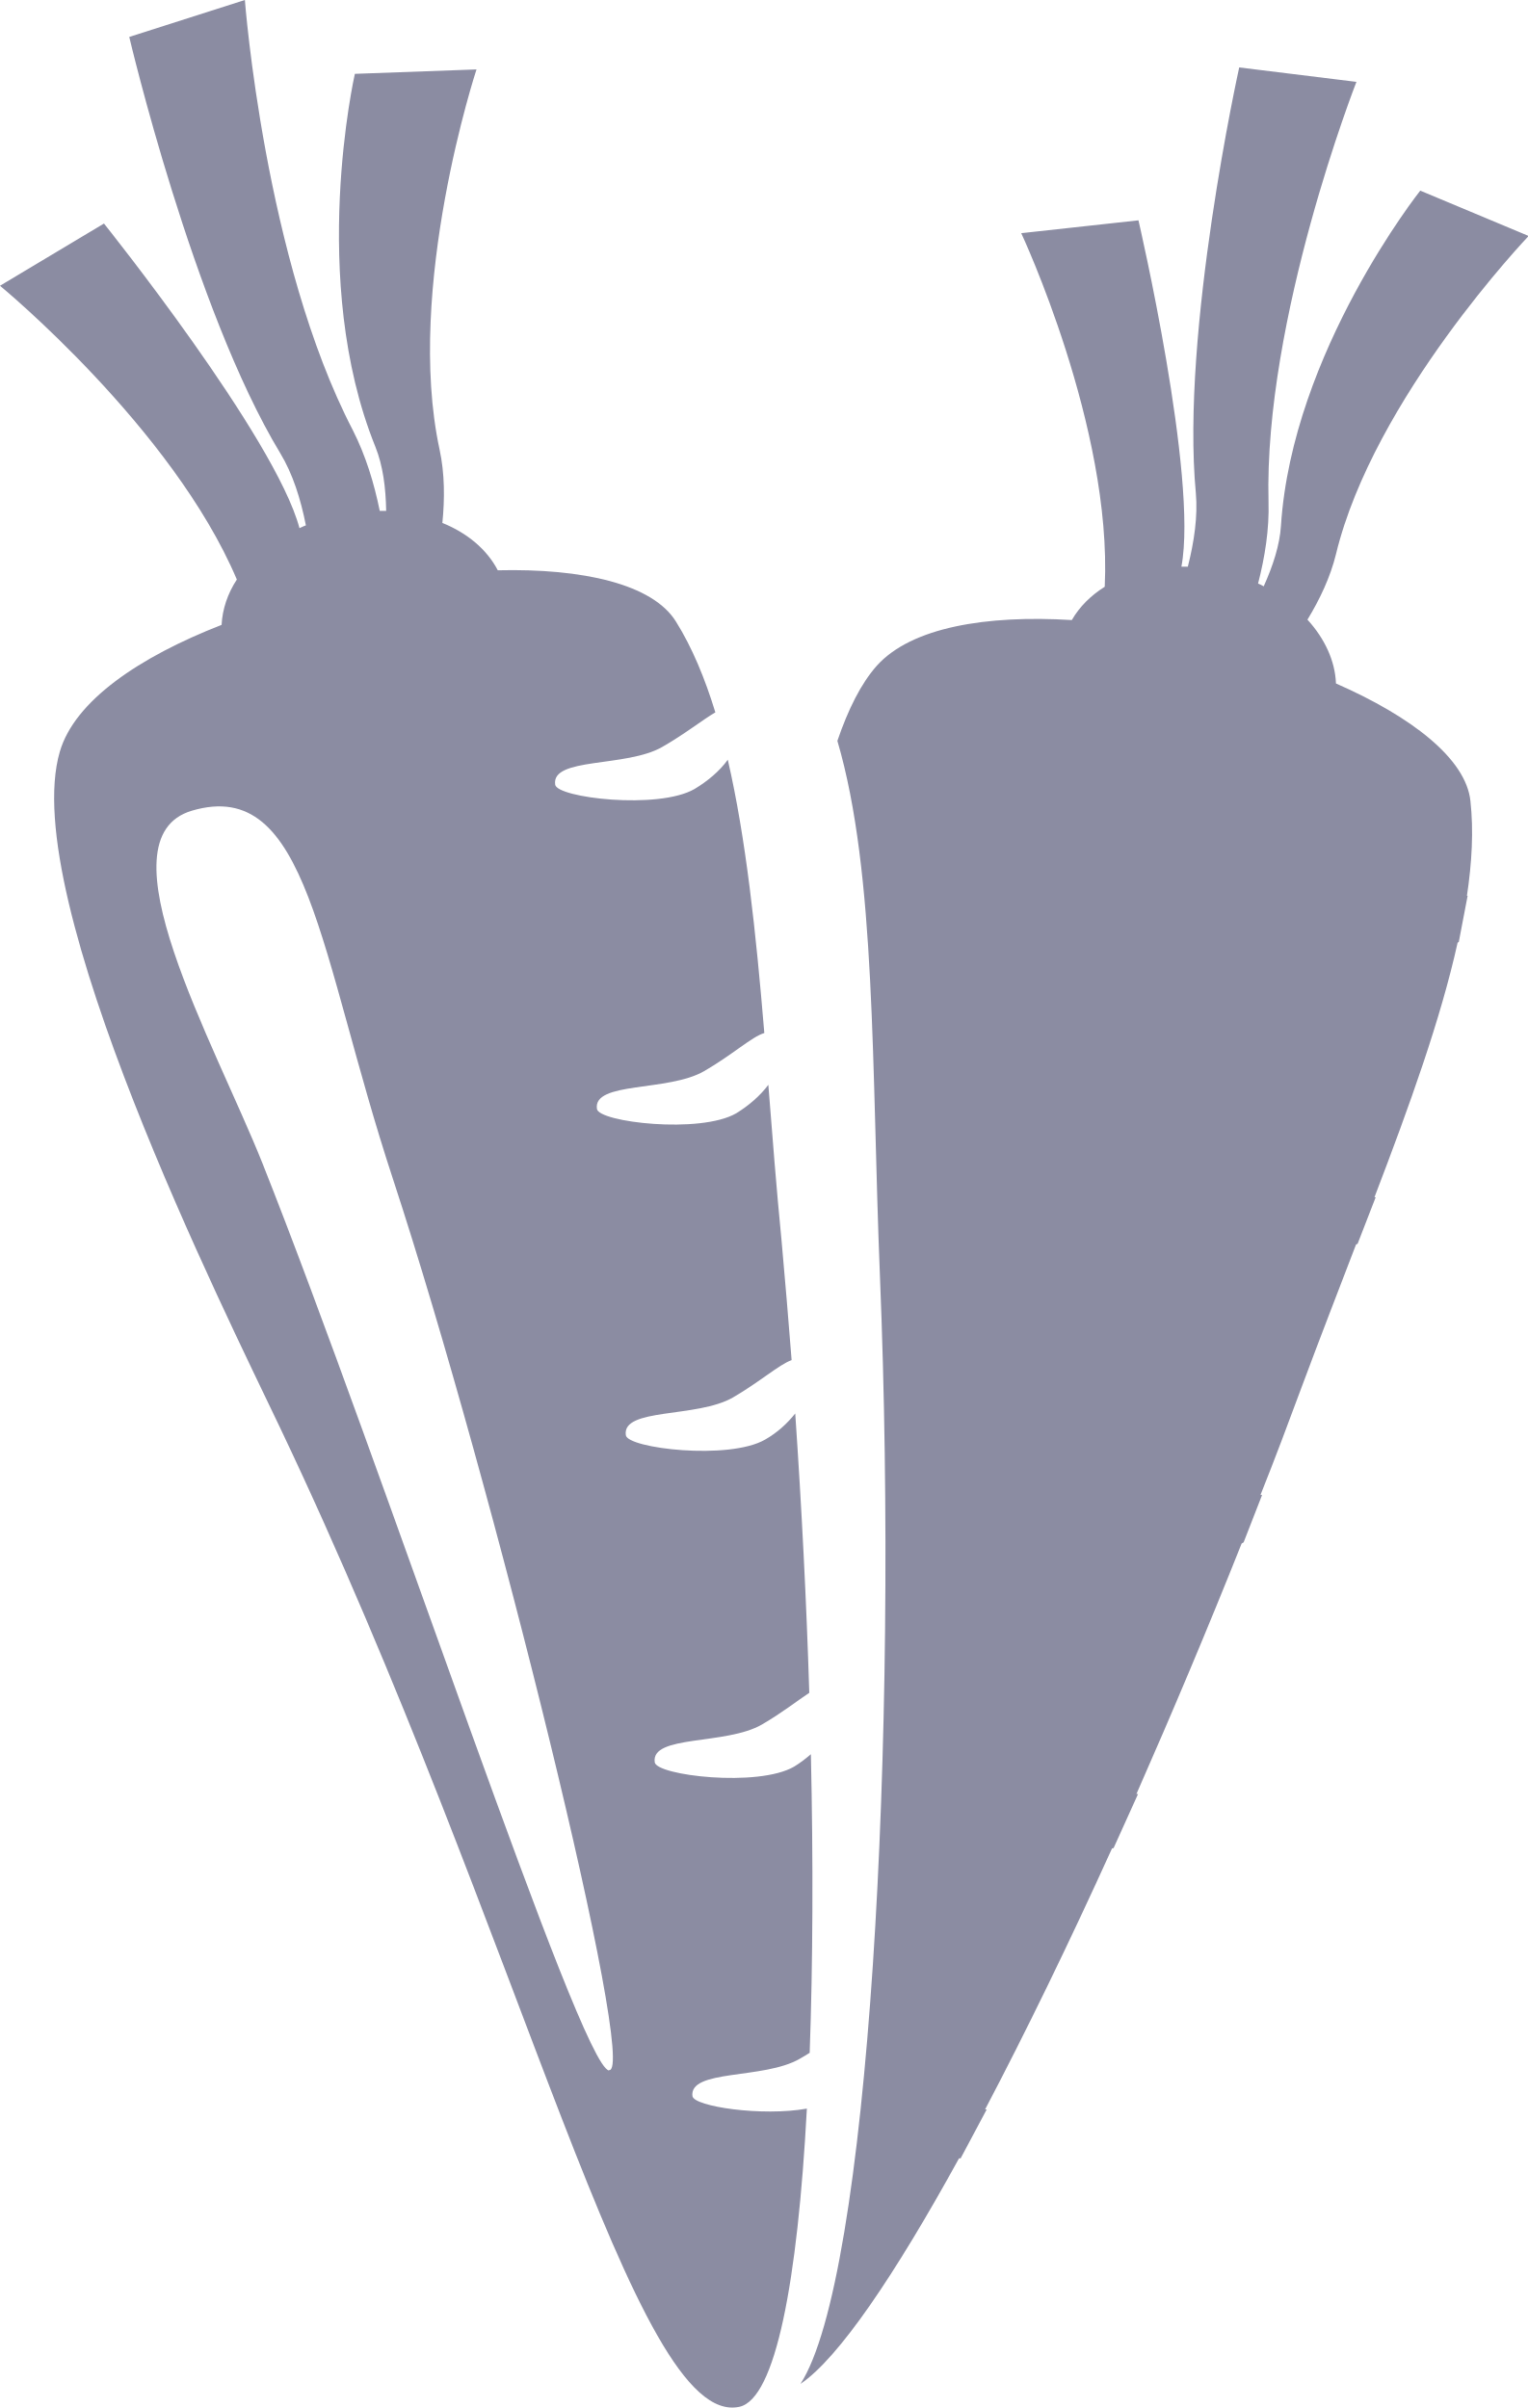
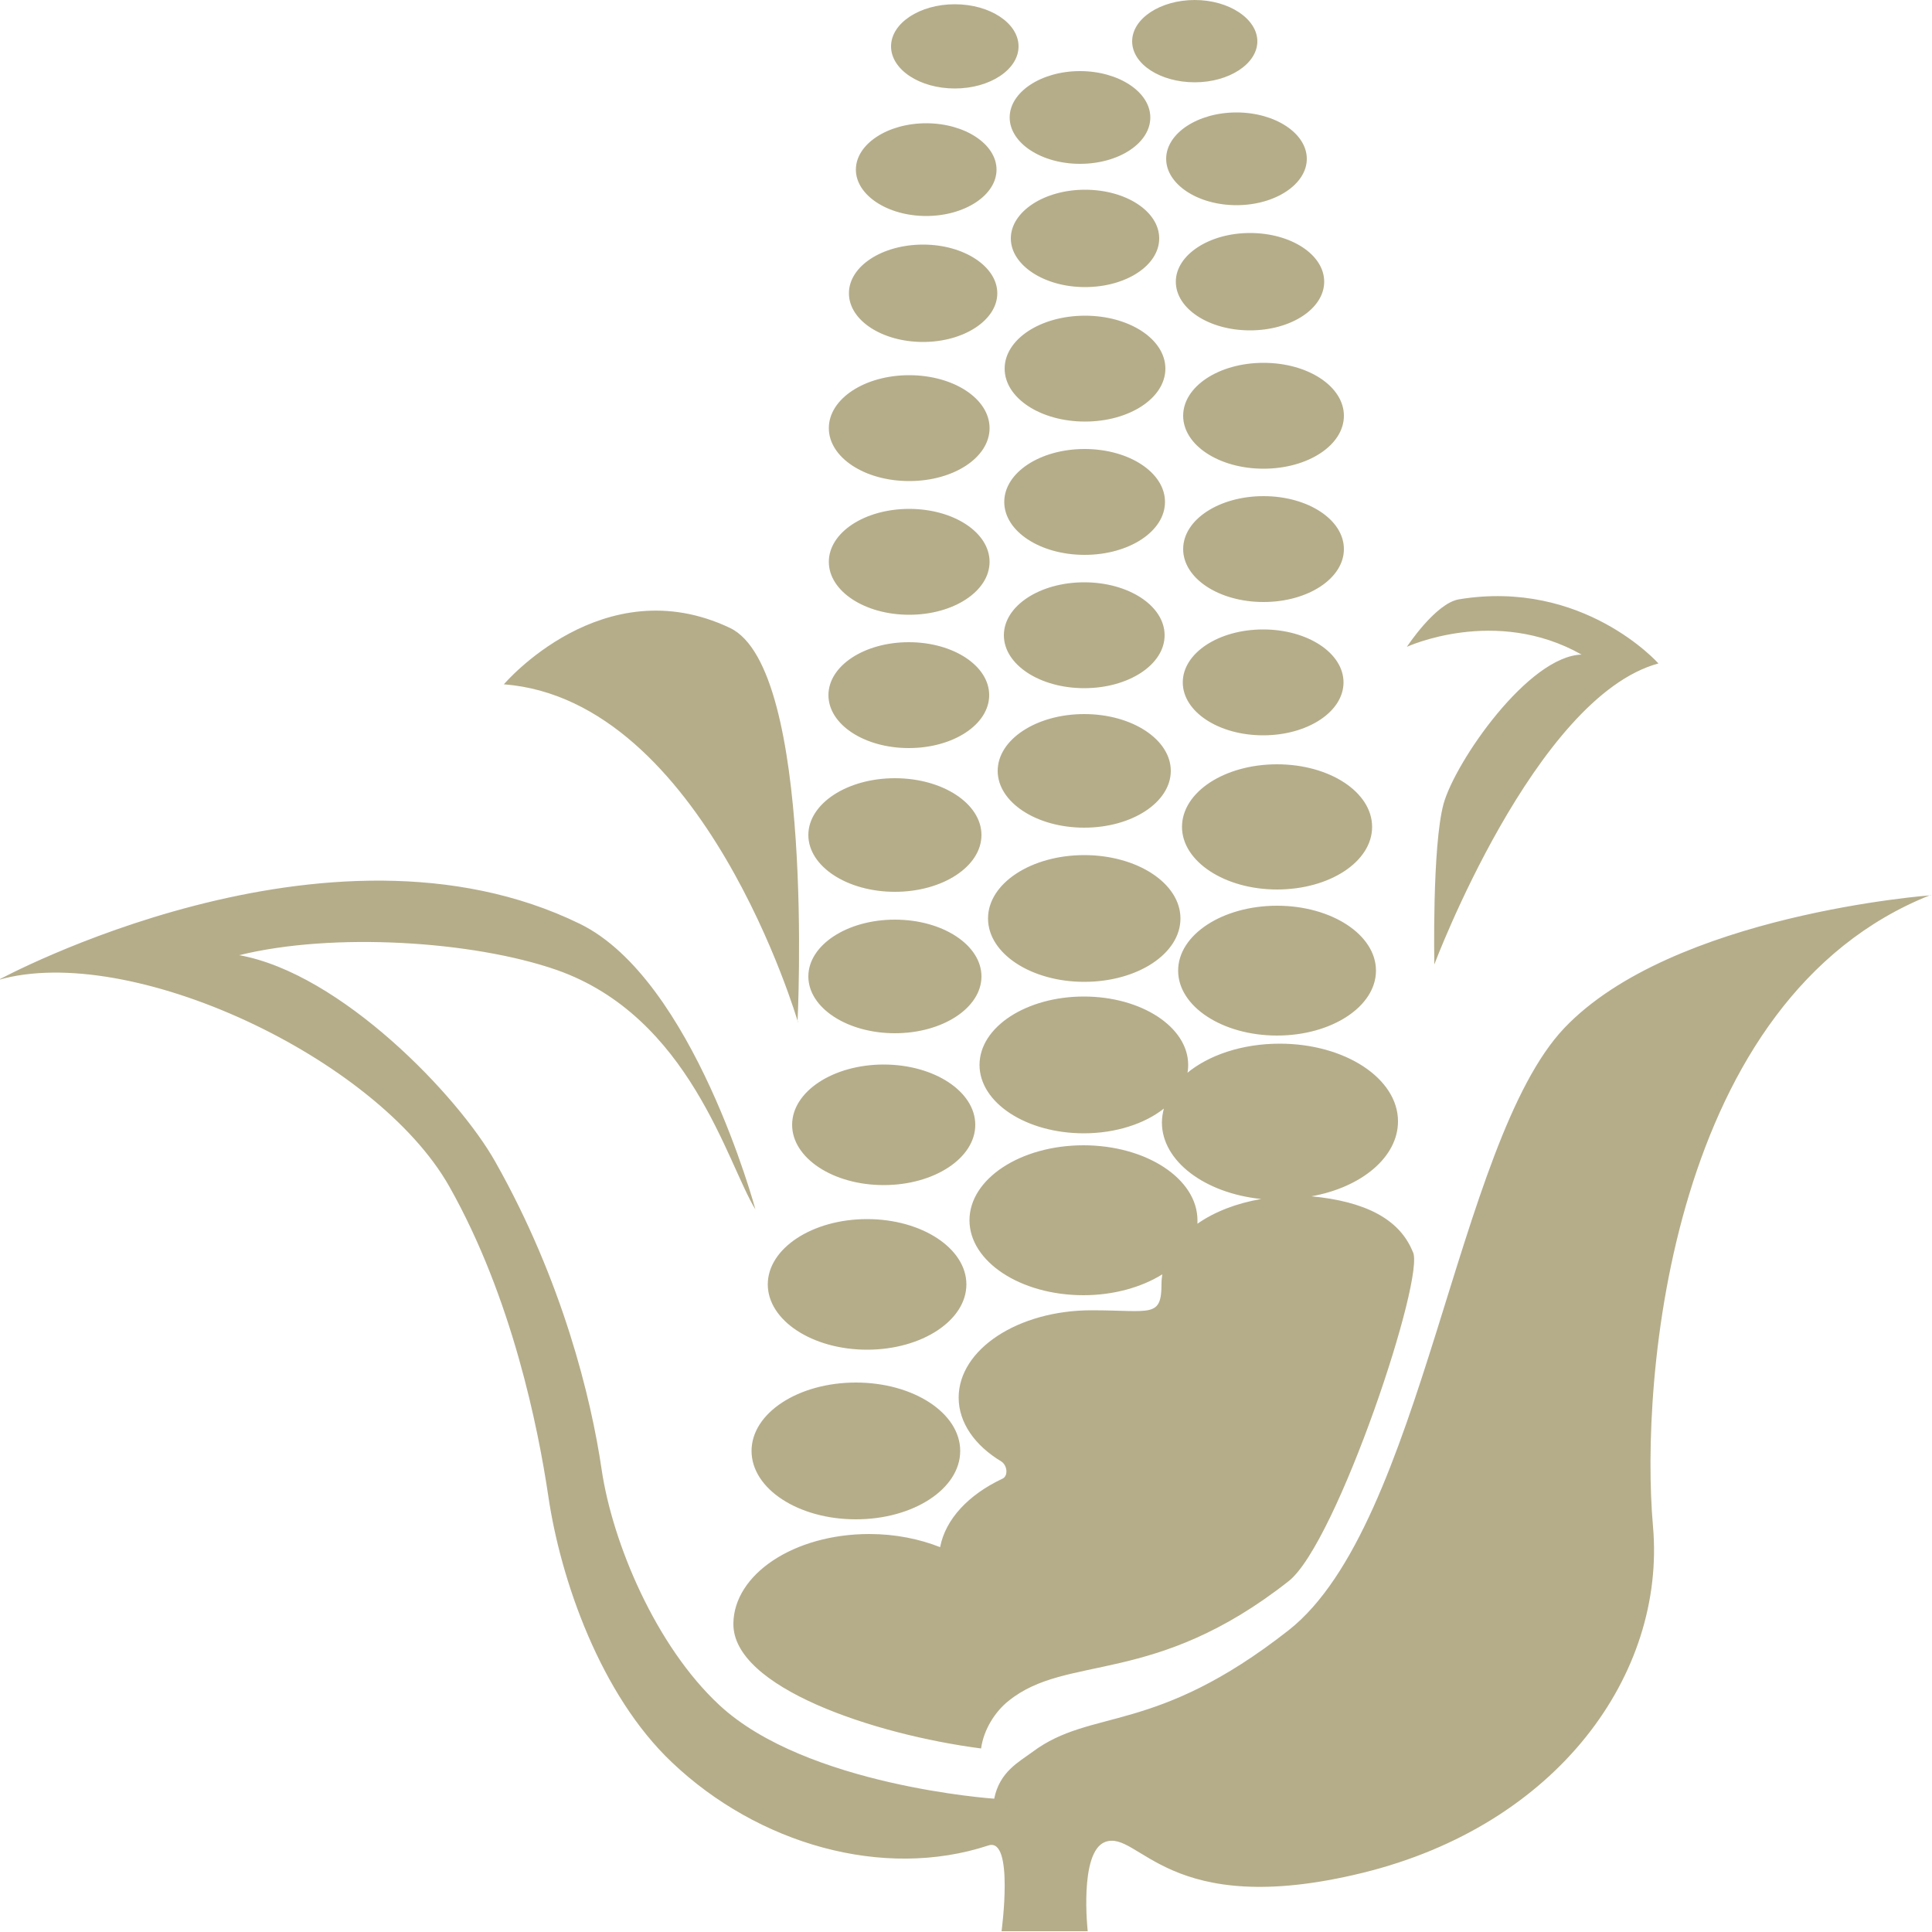
- <svg xmlns="http://www.w3.org/2000/svg" id="b" viewBox="0 0 38.06 60">
+ <svg xmlns="http://www.w3.org/2000/svg" id="b" viewBox="0 0 50 50">
  <defs>
-     <style>.d{fill:#8b8ca2;}</style>
+     <style>.d{fill:#b5ad8a;}</style>
  </defs>
  <g id="c">
-     <path class="d" d="M17.25,52.24c-.1-.69,1.77-.42,2.67-.94,.09-.05,.17-.1,.25-.15,.08-2.24,.09-4.77,.03-7.44-.13,.11-.27,.22-.42,.31-.9,.52-3.43,.22-3.47-.11-.1-.69,1.77-.42,2.67-.94,.5-.29,.89-.6,1.18-.79-.07-2.27-.19-4.62-.35-6.96-.2,.25-.45,.48-.75,.65-.9,.52-3.43,.22-3.47-.11-.1-.69,1.77-.42,2.67-.94,.67-.39,1.15-.82,1.46-.93-.08-1-.16-1.99-.25-2.97-.13-1.32-.23-2.63-.33-3.89-.2,.27-.49,.52-.8,.71-.9,.52-3.43,.22-3.47-.11-.1-.69,1.77-.42,2.67-.94,.71-.41,1.19-.86,1.5-.95-.21-2.53-.46-4.86-.91-6.81-.2,.28-.51,.54-.83,.73-.9,.52-3.43,.22-3.47-.11-.1-.69,1.77-.42,2.67-.94,.56-.32,1.01-.68,1.32-.86-.26-.85-.58-1.62-.98-2.26-.58-.94-2.33-1.33-4.44-1.28-.27-.52-.76-.93-1.38-1.18,.06-.6,.06-1.23-.07-1.83-.87-4.03,.92-9.47,.92-9.47l-3.03,.11s-1.17,5.13,.51,9.29c.19,.47,.26,1.02,.27,1.6-.05,0-.1,0-.16,0-.14-.69-.35-1.38-.67-2.01C6.59,6.49,6.1,0,6.1,0L3.22,.92s1.59,6.78,3.76,10.37c.31,.51,.51,1.14,.64,1.8-.05,.02-.1,.04-.16,.07-.6-2.26-4.87-7.59-4.87-7.59L0,7.12s4.3,3.54,5.9,7.32c-.23,.35-.36,.74-.38,1.13-2.05,.8-3.66,1.89-4.03,3.16-1.06,3.62,4.14,14.01,5.48,16.83,6.09,12.8,8.82,24.98,11.45,24.41,.9-.2,1.45-3.12,1.68-7.43-1.11,.2-2.81-.05-2.85-.31Zm-2.08-.65c-.73-.12-5.64-15.07-8.63-22.6-1.21-3.03-4.09-8.1-1.76-8.79,2.91-.86,3.16,3.56,5.01,9.18,2.5,7.62,6.12,22.32,5.38,22.2Zm21.35-29.27s.03,0,.04,0l-.22,1.15s-.02,.01-.03,.02c-.42,1.9-1.19,4.04-2.07,6.34,0,0,.02,0,.03,0l-.45,1.16s-.02,.01-.04,.02c-.44,1.15-.9,2.33-1.35,3.54-.33,.89-.67,1.8-1.03,2.7,.01,0,.02,0,.04,0l-.46,1.18s-.03,.02-.05,.03c-.84,2.11-1.73,4.22-2.62,6.24,.01,0,.03,0,.04,0l-.61,1.35s-.03,0-.04,.01c-1.07,2.36-2.15,4.58-3.16,6.5,.01,0,.03,0,.04,0l-.65,1.22s-.02,0-.04,0c-1.6,2.91-3,4.98-3.95,5.62,1.7-2.62,2.45-16.02,1.98-27.61-.21-5.17-.09-10.03-1.06-13.33,.27-.79,.59-1.43,.98-1.87,.86-.96,2.73-1.27,4.86-1.14,.19-.33,.47-.61,.82-.83,.19-3.97-2.08-8.81-2.08-8.81l2.92-.32s1.49,6.41,1.07,8.63c.05,0,.11,0,.16,0,.16-.63,.25-1.26,.2-1.83-.38-4.02,1.08-10.61,1.08-10.61l2.92,.36s-2.31,5.89-2.19,10.47c.02,.68-.09,1.37-.26,2.03,.05,.02,.09,.04,.14,.07,.23-.51,.4-1.03,.43-1.51,.28-4.33,3.47-8.35,3.47-8.35l2.7,1.13s-3.86,4.04-4.8,7.93c-.14,.57-.4,1.12-.71,1.63,.43,.47,.69,1.03,.71,1.59,1.87,.82,3.24,1.87,3.35,2.93,.08,.73,.04,1.52-.09,2.38Z" />
+     <path class="d" d="M22.15,4.39c0-.66,.82-1.2,1.82-1.2s1.82,.54,1.82,1.2-.82,1.2-1.82,1.2-1.82-.54-1.82-1.2Zm8.03-.28c0,.66,.82,1.2,1.82,1.2s1.82-.54,1.82-1.2-.82-1.2-1.82-1.2-1.82,.54-1.82,1.2Zm-2.23,.13c1.01,0,1.82-.54,1.82-1.2s-.82-1.2-1.82-1.2-1.82,.54-1.82,1.2,.82,1.2,1.82,1.2Zm-3.24-1.95c.91,0,1.65-.49,1.65-1.09s-.74-1.09-1.65-1.09-1.65,.49-1.65,1.09,.74,1.09,1.65,1.09Zm6.21-.16c.89,0,1.62-.48,1.62-1.06s-.73-1.07-1.62-1.07-1.62,.48-1.62,1.07,.73,1.06,1.62,1.06Zm-7.03,6.72c1.06,0,1.92-.57,1.92-1.26s-.86-1.26-1.92-1.26-1.92,.56-1.92,1.26,.86,1.26,1.92,1.26Zm6.54-1.56c0,.7,.86,1.26,1.92,1.26s1.92-.56,1.92-1.26-.86-1.26-1.92-1.26-1.92,.57-1.92,1.26Zm-2.35,.14c1.06,0,1.92-.56,1.92-1.26s-.86-1.26-1.92-1.26-1.92,.57-1.92,1.26,.86,1.26,1.92,1.26Zm-4.55,5.02c1.15,0,2.08-.61,2.08-1.37s-.93-1.37-2.08-1.37-2.08,.61-2.08,1.37,.93,1.37,2.08,1.37Zm7.09-1.69c0,.76,.93,1.37,2.08,1.37s2.08-.61,2.08-1.37-.93-1.37-2.08-1.37-2.08,.61-2.08,1.37Zm-2.54,.15c1.15,0,2.08-.61,2.08-1.37s-.93-1.37-2.08-1.37-2.08,.61-2.08,1.37,.93,1.37,2.08,1.37Zm-4.55,5c1.15,0,2.08-.61,2.08-1.37s-.93-1.37-2.08-1.37-2.08,.61-2.08,1.37,.93,1.37,2.08,1.37Zm9.17-.33c1.15,0,2.08-.61,2.08-1.37s-.93-1.37-2.08-1.37-2.08,.61-2.08,1.37,.93,1.37,2.08,1.37Zm-4.63-1.22c1.15,0,2.08-.61,2.08-1.37s-.93-1.37-2.08-1.37-2.08,.61-2.08,1.37,.93,1.37,2.08,1.37Zm-4.55,5c1.15,0,2.08-.61,2.08-1.37s-.93-1.37-2.08-1.37-2.08,.61-2.08,1.37,.93,1.37,2.08,1.37Zm9.17-.33c1.15,0,2.08-.61,2.08-1.37s-.93-1.37-2.08-1.37-2.08,.61-2.08,1.37,.93,1.37,2.08,1.37Zm-4.63-1.22c1.15,0,2.08-.61,2.08-1.37s-.93-1.37-2.08-1.37-2.08,.61-2.08,1.37,.93,1.37,2.08,1.37Zm-4.9,5.27c1.24,0,2.24-.66,2.24-1.47s-1-1.47-2.24-1.47-2.24,.66-2.24,1.47,1,1.47,2.24,1.47Zm7.43-1.68c0,.89,1.1,1.62,2.46,1.62s2.46-.72,2.46-1.62-1.1-1.62-2.46-1.62-2.46,.72-2.46,1.62Zm-2.53,.02c1.24,0,2.24-.66,2.24-1.47s-1-1.47-2.24-1.47-2.24,.66-2.24,1.47,1,1.47,2.24,1.47Zm-4.9,5.32c1.24,0,2.24-.66,2.24-1.47s-1-1.47-2.24-1.47-2.24,.66-2.24,1.47,1,1.47,2.24,1.47Zm9.89-3.3c-1.41,0-2.56,.75-2.56,1.68s1.15,1.68,2.56,1.68,2.56-.75,2.56-1.68-1.15-1.68-2.56-1.68Zm-4.99,1.97c1.38,0,2.49-.73,2.49-1.64s-1.12-1.64-2.49-1.64-2.49,.73-2.49,1.64,1.12,1.64,2.49,1.64Zm-5.19,5.26c1.31,0,2.37-.7,2.37-1.56s-1.06-1.56-2.37-1.56-2.37,.7-2.37,1.56,1.06,1.56,2.37,1.56Zm-.43,4.26c1.42,0,2.57-.76,2.57-1.69s-1.15-1.69-2.57-1.69-2.57,.76-2.57,1.69,1.15,1.69,2.57,1.69Zm-.29,4.39c1.49,0,2.7-.79,2.7-1.77s-1.21-1.77-2.7-1.77-2.7,.79-2.7,1.77,1.21,1.77,2.7,1.77Zm27.82-16.15s-6.69,.49-9.49,3.44c-2.8,2.96-3.65,12.84-7.13,15.58-3.48,2.73-5.09,2-6.63,3.15-.35,.26-.85,.51-.99,1.21,0,0-4.86-.33-7.11-2.42-1.65-1.53-2.77-4.2-3.05-6.1-.27-1.84-1.01-4.88-2.75-7.96-.96-1.71-4-4.88-6.63-5.35,2.43-.6,6.05-.37,8.21,.38,3.46,1.21,4.42,5.02,5.15,6.2,0,0-1.6-5.95-4.54-7.39-6.53-3.19-15.05,1.45-15.05,1.45,3.39-.98,9.78,2,11.67,5.35,1.63,2.89,2.3,6.26,2.56,8.01,.32,2.18,1.36,5.15,3.2,6.89,2.22,2.11,5.46,3.05,8.19,2.15,.67-.22,.34,2.22,.34,2.22h2.23s-.23-2.05,.45-2.31c.88-.33,1.6,2.04,6.66,.8,5.06-1.24,7.85-5.15,7.52-8.96-.34-3.81,.44-13.68,7.19-16.35Zm-19.25,4.65c.02-.08,.03-.17,.03-.26,0-.98-1.21-1.77-2.7-1.77s-2.7,.79-2.7,1.77,1.21,1.77,2.7,1.77c.83,0,1.58-.25,2.07-.64-.03,.12-.05,.24-.05,.36,0,1,1.11,1.83,2.57,1.98-.64,.11-1.21,.33-1.65,.64,0-.03,0-.06,0-.09,0-1.07-1.32-1.94-2.95-1.94s-2.95,.87-2.95,1.94,1.32,1.94,2.95,1.94c.79,0,1.51-.21,2.04-.54-.01,.07-.02,.15-.02,.23,0,.91-.26,.7-1.81,.7-1.9,0-3.44,1.01-3.44,2.26,0,.65,.42,1.24,1.1,1.65,.16,.1,.19,.38,.03,.45-.87,.41-1.47,1.04-1.61,1.77-.53-.21-1.16-.34-1.83-.34-1.95,0-3.51,1.04-3.52,2.32-.02,1.65,3.64,2.87,6.41,3.23,.07-.5,.37-.96,.71-1.23,1.52-1.23,3.77-.36,7.25-3.1,1.25-.98,3.57-7.95,3.21-8.53-.35-.86-1.26-1.3-2.62-1.43,1.29-.23,2.24-1.01,2.24-1.94,0-1.11-1.37-2.01-3.06-2.01-.98,0-1.85,.3-2.41,.77Zm-10.08-1.37s.46-9.15-1.75-10.2c-3.29-1.56-5.85,1.46-5.85,1.46,5.18,.4,7.61,8.74,7.61,8.74Zm20.3-9.51c-1.38,.03-3.27,2.76-3.58,3.86-.3,1.1-.24,4.16-.24,4.16,0,0,2.6-6.92,5.8-7.79,0,0-1.94-2.19-5.16-1.66-.61,.1-1.35,1.23-1.35,1.23,0,0,2.29-1.06,4.52,.2Z" />
  </g>
</svg>
